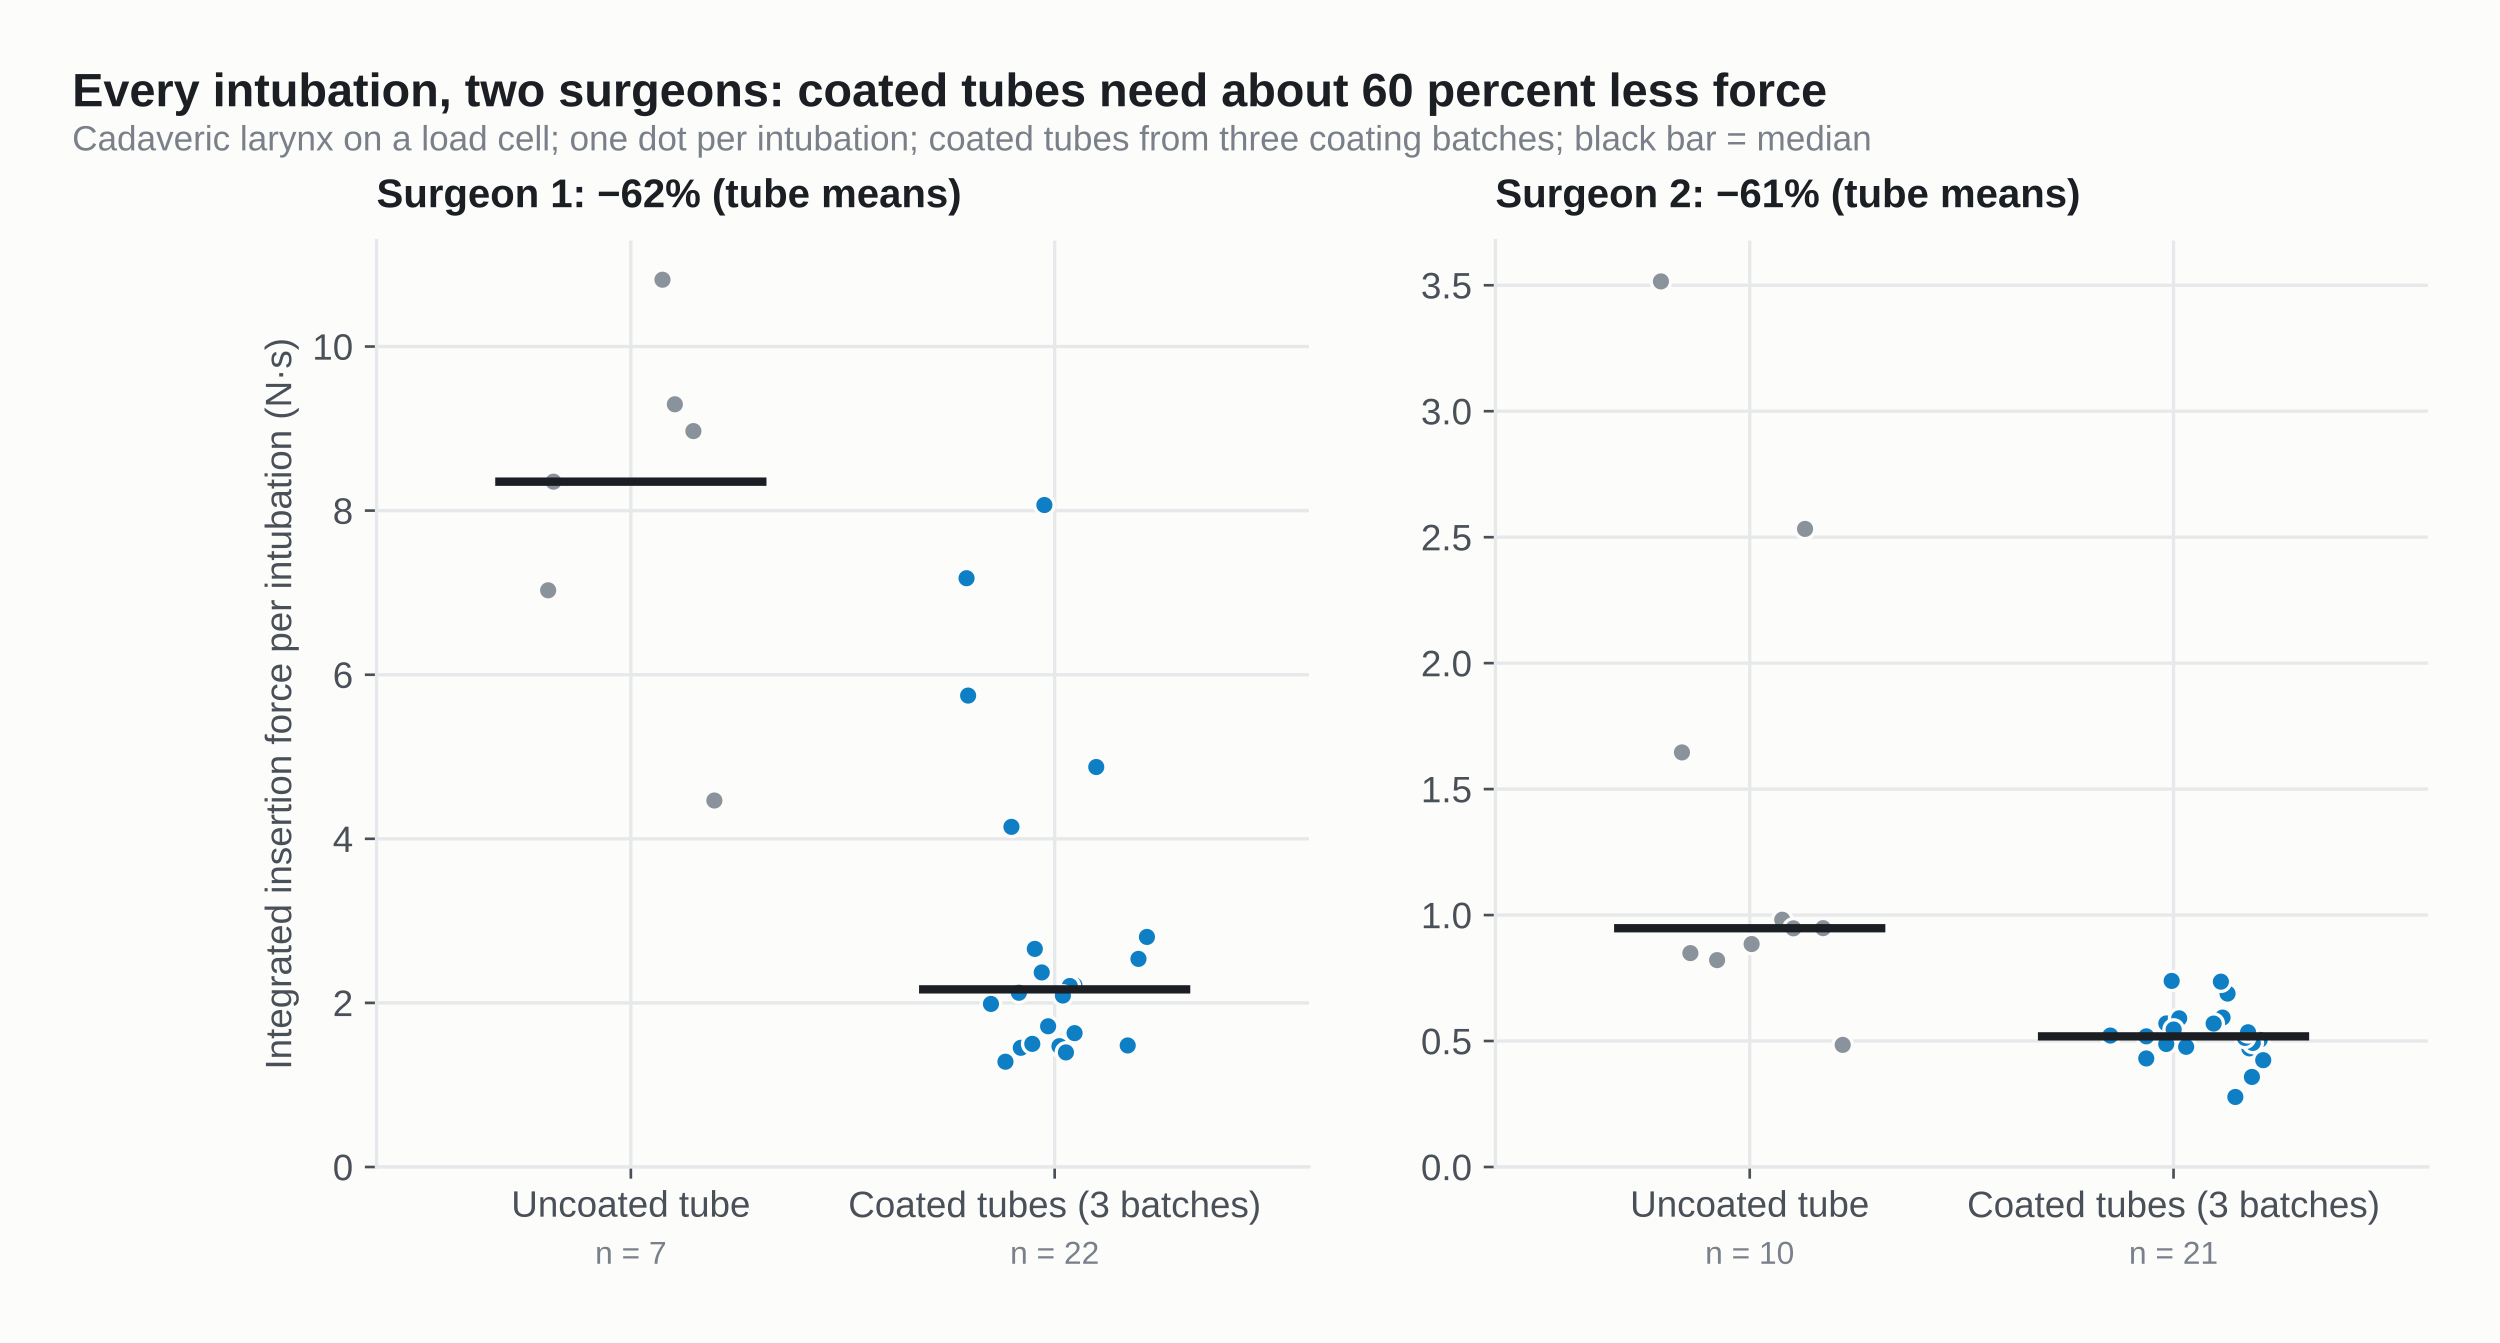
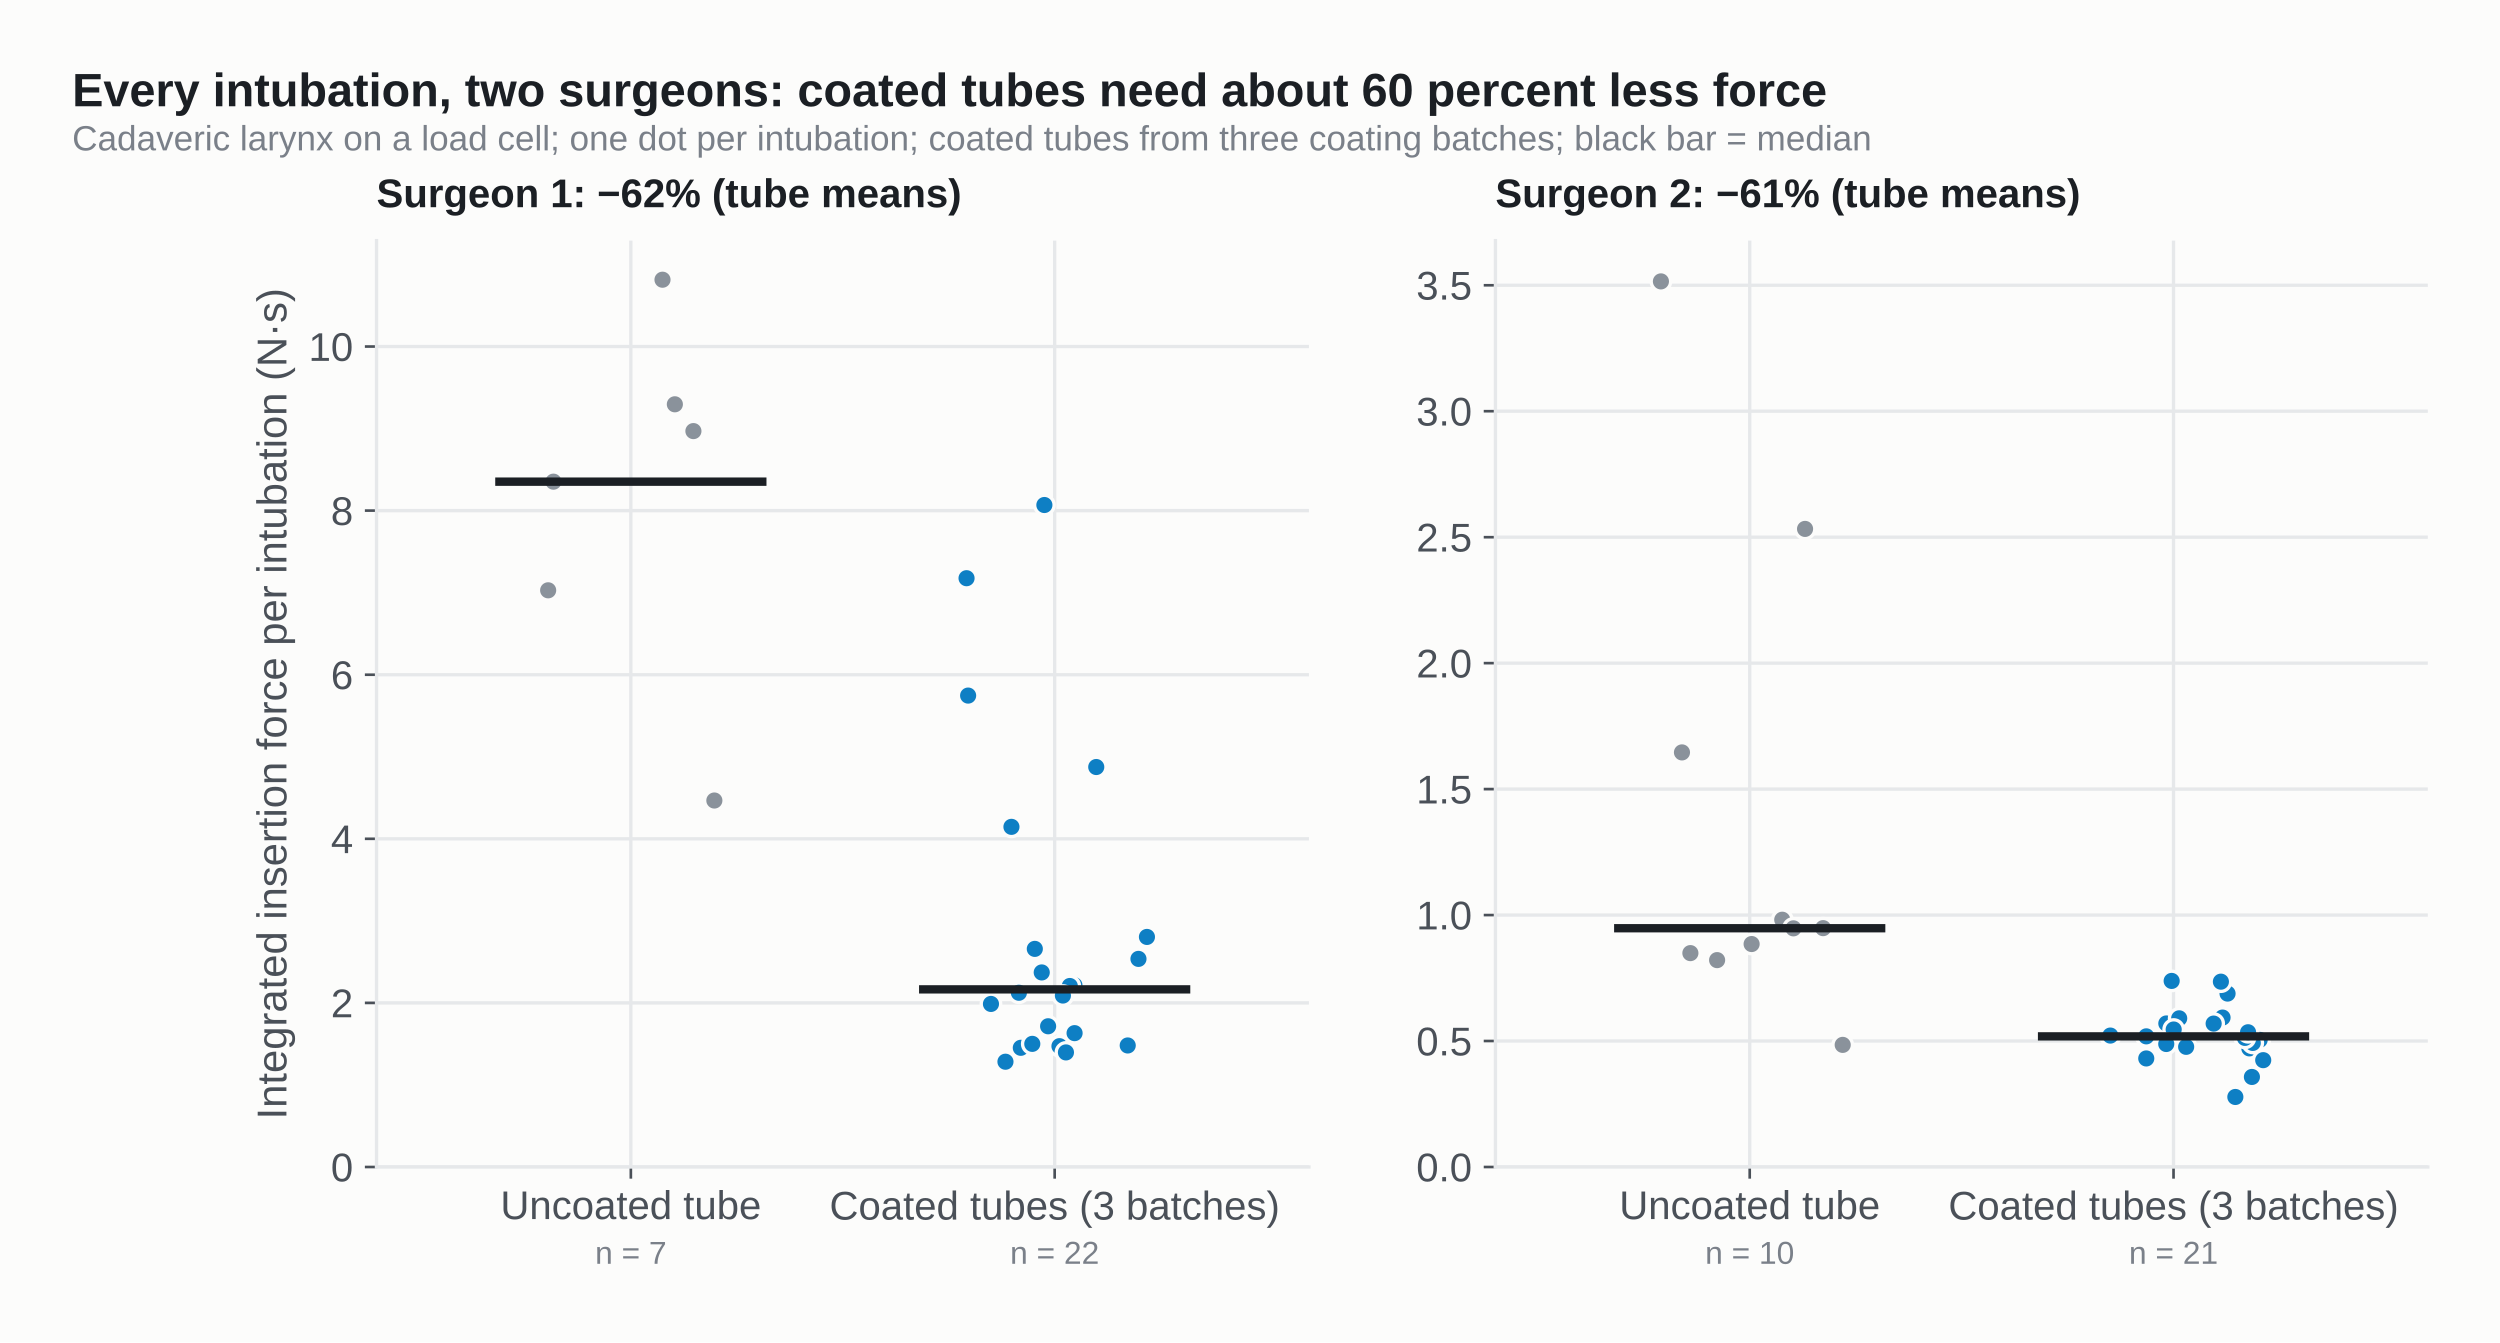
<svg xmlns="http://www.w3.org/2000/svg" xmlns:xlink="http://www.w3.org/1999/xlink" width="748.08pt" height="401.664pt" viewBox="0 0 748.08 401.664" version="1.1">
  <defs>
    <style type="text/css">*{stroke-linejoin: round; stroke-linecap: butt}</style>
  </defs>
  <g id="figure_1">
    <g id="patch_1">
      <path d="M 0 401.664  L 748.08 401.664  L 748.08 0  L 0 0  z " style="fill: #fcfcfb" />
    </g>
    <g id="axes_1">
      <g id="patch_2">
        <path d="M 112.68 349.2  L 391.68 349.2  L 391.68 72  L 112.68 72  z " style="fill: #fcfcfb" />
      </g>
      <g id="matplotlib.axis_1">
        <g id="xtick_1">
          <g id="line2d_1">
-             <path d="M 188.771 349.2  L 188.771 72  " clip-path="url(#p58e7c019c5)" style="fill: none; stroke: #e6e8ea; stroke-linecap: square" />
+             <path d="M 188.771 349.2  L 188.771 72  " clip-path="url(#pecd5f0b9ae)" style="fill: none; stroke: #e6e8ea; stroke-linecap: square" />
          </g>
          <g id="line2d_2">
            <defs>
-               <path id="m1f3d192dc2" d="M 0 0  L 0 3.5  " style="stroke: #4a5058; stroke-width: 0.8" />
+               <path id="m93a8052254" d="M 0 0  L 0 3.5  " style="stroke: #4a5058; stroke-width: 0.8" />
            </defs>
            <g>
-               <use xlink:href="#m1f3d192dc2" x="188.771" y="349.2" style="fill: #4a5058; stroke: #4a5058; stroke-width: 0.8" />
+               <use xlink:href="#m93a8052254" x="188.771" y="349.2" style="fill: #4a5058; stroke: #4a5058; stroke-width: 0.8" />
            </g>
          </g>
          <g id="text_1">
-             <text style="fill: #4a5058; font: 11px 'Arial'; text-anchor: middle" x="188.771" y="364.074" transform="rotate(-0 188.7709 364.0736)">Uncoated tube</text>
+             <text style="fill: #4a5058; font: 12px 'Arial'; text-anchor: middle" x="188.771" y="364.789" transform="rotate(-0 188.7709 364.7894)">Uncoated tube</text>
          </g>
        </g>
        <g id="xtick_2">
          <g id="line2d_3">
-             <path d="M 315.589 349.2  L 315.589 72  " clip-path="url(#p58e7c019c5)" style="fill: none; stroke: #e6e8ea; stroke-linecap: square" />
+             <path d="M 315.589 349.2  L 315.589 72  " clip-path="url(#pecd5f0b9ae)" style="fill: none; stroke: #e6e8ea; stroke-linecap: square" />
          </g>
          <g id="line2d_4">
            <g>
-               <use xlink:href="#m1f3d192dc2" x="315.589" y="349.2" style="fill: #4a5058; stroke: #4a5058; stroke-width: 0.8" />
+               <use xlink:href="#m93a8052254" x="315.589" y="349.2" style="fill: #4a5058; stroke: #4a5058; stroke-width: 0.8" />
            </g>
          </g>
          <g id="text_2">
-             <text style="fill: #4a5058; font: 11px 'Arial'; text-anchor: middle" x="315.589" y="364.208" transform="rotate(-0 315.5891 364.2077)">Coated tubes (3 batches)</text>
+             <text style="fill: #4a5058; font: 12px 'Arial'; text-anchor: middle" x="315.589" y="364.936" transform="rotate(-0 315.5891 364.9356)">Coated tubes (3 batches)</text>
          </g>
        </g>
      </g>
      <g id="matplotlib.axis_2">
        <g id="ytick_1">
          <g id="line2d_5">
-             <path d="M 112.68 349.2  L 391.68 349.2  " clip-path="url(#p58e7c019c5)" style="fill: none; stroke: #e6e8ea; stroke-linecap: square" />
+             <path d="M 112.68 349.2  L 391.68 349.2  " clip-path="url(#pecd5f0b9ae)" style="fill: none; stroke: #e6e8ea; stroke-linecap: square" />
          </g>
          <g id="line2d_6">
            <defs>
-               <path id="mf2f9d6d8ac" d="M 0 0  L -3.5 0  " style="stroke: #4a5058; stroke-width: 0.8" />
+               <path id="me0ad596dc7" d="M 0 0  L -3.5 0  " style="stroke: #4a5058; stroke-width: 0.8" />
            </defs>
            <g>
-               <use xlink:href="#mf2f9d6d8ac" x="112.68" y="349.2" style="fill: #4a5058; stroke: #4a5058; stroke-width: 0.8" />
+               <use xlink:href="#me0ad596dc7" x="112.68" y="349.2" style="fill: #4a5058; stroke: #4a5058; stroke-width: 0.8" />
            </g>
          </g>
          <g id="text_3">
-             <text style="fill: #4a5058; font: 11px 'Arial'; text-anchor: end" x="105.68" y="353.137" transform="rotate(-0 105.68 353.1368)">0</text>
+             <text style="fill: #4a5058; font: 12px 'Arial'; text-anchor: end" x="105.68" y="353.495" transform="rotate(-0 105.68 353.4947)">0</text>
          </g>
        </g>
        <g id="ytick_2">
          <g id="line2d_7">
-             <path d="M 112.68 300.099  L 391.68 300.099  " clip-path="url(#p58e7c019c5)" style="fill: none; stroke: #e6e8ea; stroke-linecap: square" />
+             <path d="M 112.68 300.099  L 391.68 300.099  " clip-path="url(#pecd5f0b9ae)" style="fill: none; stroke: #e6e8ea; stroke-linecap: square" />
          </g>
          <g id="line2d_8">
            <g>
-               <use xlink:href="#mf2f9d6d8ac" x="112.68" y="300.099" style="fill: #4a5058; stroke: #4a5058; stroke-width: 0.8" />
+               <use xlink:href="#me0ad596dc7" x="112.68" y="300.099" style="fill: #4a5058; stroke: #4a5058; stroke-width: 0.8" />
            </g>
          </g>
          <g id="text_4">
-             <text style="fill: #4a5058; font: 11px 'Arial'; text-anchor: end" x="105.68" y="304.036" transform="rotate(-0 105.68 304.0358)">2</text>
+             <text style="fill: #4a5058; font: 12px 'Arial'; text-anchor: end" x="105.68" y="304.394" transform="rotate(-0 105.68 304.3937)">2</text>
          </g>
        </g>
        <g id="ytick_3">
          <g id="line2d_9">
-             <path d="M 112.68 250.998  L 391.68 250.998  " clip-path="url(#p58e7c019c5)" style="fill: none; stroke: #e6e8ea; stroke-linecap: square" />
+             <path d="M 112.68 250.998  L 391.68 250.998  " clip-path="url(#pecd5f0b9ae)" style="fill: none; stroke: #e6e8ea; stroke-linecap: square" />
          </g>
          <g id="line2d_10">
            <g>
-               <use xlink:href="#mf2f9d6d8ac" x="112.68" y="250.998" style="fill: #4a5058; stroke: #4a5058; stroke-width: 0.8" />
+               <use xlink:href="#me0ad596dc7" x="112.68" y="250.998" style="fill: #4a5058; stroke: #4a5058; stroke-width: 0.8" />
            </g>
          </g>
          <g id="text_5">
-             <text style="fill: #4a5058; font: 11px 'Arial'; text-anchor: end" x="105.68" y="254.935" transform="rotate(-0 105.68 254.9348)">4</text>
+             <text style="fill: #4a5058; font: 12px 'Arial'; text-anchor: end" x="105.68" y="255.293" transform="rotate(-0 105.68 255.2927)">4</text>
          </g>
        </g>
        <g id="ytick_4">
          <g id="line2d_11">
-             <path d="M 112.68 201.897  L 391.68 201.897  " clip-path="url(#p58e7c019c5)" style="fill: none; stroke: #e6e8ea; stroke-linecap: square" />
+             <path d="M 112.68 201.897  L 391.68 201.897  " clip-path="url(#pecd5f0b9ae)" style="fill: none; stroke: #e6e8ea; stroke-linecap: square" />
          </g>
          <g id="line2d_12">
            <g>
-               <use xlink:href="#mf2f9d6d8ac" x="112.68" y="201.897" style="fill: #4a5058; stroke: #4a5058; stroke-width: 0.8" />
+               <use xlink:href="#me0ad596dc7" x="112.68" y="201.897" style="fill: #4a5058; stroke: #4a5058; stroke-width: 0.8" />
            </g>
          </g>
          <g id="text_6">
-             <text style="fill: #4a5058; font: 11px 'Arial'; text-anchor: end" x="105.68" y="205.834" transform="rotate(-0 105.68 205.8338)">6</text>
+             <text style="fill: #4a5058; font: 12px 'Arial'; text-anchor: end" x="105.68" y="206.192" transform="rotate(-0 105.68 206.1917)">6</text>
          </g>
        </g>
        <g id="ytick_5">
          <g id="line2d_13">
-             <path d="M 112.68 152.796  L 391.68 152.796  " clip-path="url(#p58e7c019c5)" style="fill: none; stroke: #e6e8ea; stroke-linecap: square" />
+             <path d="M 112.68 152.796  L 391.68 152.796  " clip-path="url(#pecd5f0b9ae)" style="fill: none; stroke: #e6e8ea; stroke-linecap: square" />
          </g>
          <g id="line2d_14">
            <g>
-               <use xlink:href="#mf2f9d6d8ac" x="112.68" y="152.796" style="fill: #4a5058; stroke: #4a5058; stroke-width: 0.8" />
+               <use xlink:href="#me0ad596dc7" x="112.68" y="152.796" style="fill: #4a5058; stroke: #4a5058; stroke-width: 0.8" />
            </g>
          </g>
          <g id="text_7">
-             <text style="fill: #4a5058; font: 11px 'Arial'; text-anchor: end" x="105.68" y="156.733" transform="rotate(-0 105.68 156.7328)">8</text>
+             <text style="fill: #4a5058; font: 12px 'Arial'; text-anchor: end" x="105.68" y="157.091" transform="rotate(-0 105.68 157.0907)">8</text>
          </g>
        </g>
        <g id="ytick_6">
          <g id="line2d_15">
-             <path d="M 112.68 103.695  L 391.68 103.695  " clip-path="url(#p58e7c019c5)" style="fill: none; stroke: #e6e8ea; stroke-linecap: square" />
+             <path d="M 112.68 103.695  L 391.68 103.695  " clip-path="url(#pecd5f0b9ae)" style="fill: none; stroke: #e6e8ea; stroke-linecap: square" />
          </g>
          <g id="line2d_16">
            <g>
-               <use xlink:href="#mf2f9d6d8ac" x="112.68" y="103.695" style="fill: #4a5058; stroke: #4a5058; stroke-width: 0.8" />
+               <use xlink:href="#me0ad596dc7" x="112.68" y="103.695" style="fill: #4a5058; stroke: #4a5058; stroke-width: 0.8" />
            </g>
          </g>
          <g id="text_8">
-             <text style="fill: #4a5058; font: 11px 'Arial'; text-anchor: end" x="105.68" y="107.632" transform="rotate(-0 105.68 107.6318)">10</text>
+             <text style="fill: #4a5058; font: 12px 'Arial'; text-anchor: end" x="105.68" y="107.99" transform="rotate(-0 105.68 107.9897)">10</text>
          </g>
        </g>
        <g id="text_9">
-           <text style="fill: #4a5058; font: 11px 'Arial'; text-anchor: middle" x="87.131" y="210.6" transform="rotate(-90 87.13078 210.6)">Integrated insertion force per intubation (N·s)</text>
+           <text style="fill: #4a5058; font: 12.5px 'Arial'; text-anchor: middle" x="85.703" y="210.6" transform="rotate(-90 85.70289 210.6)">Integrated insertion force per intubation (N·s)</text>
        </g>
      </g>
      <g id="patch_3">
        <path d="M 112.68 349.2  L 112.68 72  " style="fill: none; stroke: #e6e8ea; stroke-linejoin: miter; stroke-linecap: square" />
      </g>
      <g id="patch_4">
        <path d="M 112.68 349.2  L 391.68 349.2  " style="fill: none; stroke: #e6e8ea; stroke-linejoin: miter; stroke-linecap: square" />
      </g>
      <g id="PathCollection_1">
        <defs>
-           <path id="ma96750f3c2" d="M 0 2.915  C 0.773 2.915 1.515 2.608 2.062 2.062  C 2.608 1.515 2.915 0.773 2.915 0  C 2.915 -0.773 2.608 -1.515 2.062 -2.062  C 1.515 -2.608 0.773 -2.915 0 -2.915  C -0.773 -2.915 -1.515 -2.608 -2.062 -2.062  C -2.608 -1.515 -2.915 -0.773 -2.915 0  C -2.915 0.773 -2.608 1.515 -2.062 2.062  C -1.515 2.608 -0.773 2.915 0 2.915  z " style="stroke: #fcfcfb" />
+           <path id="mefb3c87c5b" d="M 0 2.915  C 0.773 2.915 1.515 2.608 2.062 2.062  C 2.608 1.515 2.915 0.773 2.915 0  C 2.915 -0.773 2.608 -1.515 2.062 -2.062  C 1.515 -2.608 0.773 -2.915 0 -2.915  C -0.773 -2.915 -1.515 -2.608 -2.062 -2.062  C -2.608 -1.515 -2.915 -0.773 -2.915 0  C -2.915 0.773 -2.608 1.515 -2.062 2.062  C -1.515 2.608 -0.773 2.915 0 2.915  z " style="stroke: #fcfcfb" />
        </defs>
-         <g clip-path="url(#p58e7c019c5)">
-           <use xlink:href="#ma96750f3c2" x="214.218" y="240.179" style="fill: #8a929b; stroke: #fcfcfb" />
-           <use xlink:href="#ma96750f3c2" x="213.76" y="239.54" style="fill: #8a929b; stroke: #fcfcfb" />
-           <use xlink:href="#ma96750f3c2" x="164.026" y="176.639" style="fill: #8a929b; stroke: #fcfcfb" />
-           <use xlink:href="#ma96750f3c2" x="165.607" y="144.129" style="fill: #8a929b; stroke: #fcfcfb" />
-           <use xlink:href="#ma96750f3c2" x="207.492" y="128.998" style="fill: #8a929b; stroke: #fcfcfb" />
-           <use xlink:href="#ma96750f3c2" x="201.938" y="120.978" style="fill: #8a929b; stroke: #fcfcfb" />
-           <use xlink:href="#ma96750f3c2" x="198.242" y="83.7" style="fill: #8a929b; stroke: #fcfcfb" />
+         <g clip-path="url(#pecd5f0b9ae)">
+           <use xlink:href="#mefb3c87c5b" x="214.218" y="240.179" style="fill: #8a929b; stroke: #fcfcfb" />
+           <use xlink:href="#mefb3c87c5b" x="213.76" y="239.54" style="fill: #8a929b; stroke: #fcfcfb" />
+           <use xlink:href="#mefb3c87c5b" x="164.026" y="176.639" style="fill: #8a929b; stroke: #fcfcfb" />
+           <use xlink:href="#mefb3c87c5b" x="165.607" y="144.129" style="fill: #8a929b; stroke: #fcfcfb" />
+           <use xlink:href="#mefb3c87c5b" x="207.492" y="128.998" style="fill: #8a929b; stroke: #fcfcfb" />
+           <use xlink:href="#mefb3c87c5b" x="201.938" y="120.978" style="fill: #8a929b; stroke: #fcfcfb" />
+           <use xlink:href="#mefb3c87c5b" x="198.242" y="83.7" style="fill: #8a929b; stroke: #fcfcfb" />
        </g>
      </g>
      <g id="text_10">
        <text style="fill: #7a8089; font: 9.5px 'Arial'; text-anchor: middle" x="188.771" y="378.176" transform="rotate(-0 188.7709 378.1759)">n = 7</text>
      </g>
      <g id="PathCollection_2">
        <defs>
-           <path id="me87a46f393" d="M 0 2.915  C 0.773 2.915 1.515 2.608 2.062 2.062  C 2.608 1.515 2.915 0.773 2.915 0  C 2.915 -0.773 2.608 -1.515 2.062 -2.062  C 1.515 -2.608 0.773 -2.915 0 -2.915  C -0.773 -2.915 -1.515 -2.608 -2.062 -2.062  C -2.608 -1.515 -2.915 -0.773 -2.915 0  C -2.915 0.773 -2.608 1.515 -2.062 2.062  C -1.515 2.608 -0.773 2.915 0 2.915  z " style="stroke: #fcfcfb" />
+           <path id="m409ec862c2" d="M 0 2.915  C 0.773 2.915 1.515 2.608 2.062 2.062  C 2.608 1.515 2.915 0.773 2.915 0  C 2.915 -0.773 2.608 -1.515 2.062 -2.062  C 1.515 -2.608 0.773 -2.915 0 -2.915  C -0.773 -2.915 -1.515 -2.608 -2.062 -2.062  C -2.608 -1.515 -2.915 -0.773 -2.915 0  C -2.915 0.773 -2.608 1.515 -2.062 2.062  C -1.515 2.608 -0.773 2.915 0 2.915  z " style="stroke: #fcfcfb" />
        </defs>
-         <g clip-path="url(#p58e7c019c5)">
-           <use xlink:href="#me87a46f393" x="304.883" y="297.064" style="fill: #0e7fc4; stroke: #fcfcfb" />
-           <use xlink:href="#me87a46f393" x="321.501" y="294.802" style="fill: #0e7fc4; stroke: #fcfcfb" />
-           <use xlink:href="#me87a46f393" x="321.549" y="309.148" style="fill: #0e7fc4; stroke: #fcfcfb" />
-           <use xlink:href="#me87a46f393" x="320.12" y="295.042" style="fill: #0e7fc4; stroke: #fcfcfb" />
-           <use xlink:href="#me87a46f393" x="296.527" y="300.411" style="fill: #0e7fc4; stroke: #fcfcfb" />
-           <use xlink:href="#me87a46f393" x="311.72" y="290.986" style="fill: #0e7fc4; stroke: #fcfcfb" />
-           <use xlink:href="#me87a46f393" x="309.648" y="283.936" style="fill: #0e7fc4; stroke: #fcfcfb" />
-           <use xlink:href="#me87a46f393" x="328.033" y="229.518" style="fill: #0e7fc4; stroke: #fcfcfb" />
-           <use xlink:href="#me87a46f393" x="343.2" y="280.362" style="fill: #0e7fc4; stroke: #fcfcfb" />
-           <use xlink:href="#me87a46f393" x="340.665" y="286.931" style="fill: #0e7fc4; stroke: #fcfcfb" />
-           <use xlink:href="#me87a46f393" x="318.054" y="297.896" style="fill: #0e7fc4; stroke: #fcfcfb" />
-           <use xlink:href="#me87a46f393" x="312.512" y="151.117" style="fill: #0e7fc4; stroke: #fcfcfb" />
-           <use xlink:href="#me87a46f393" x="302.657" y="247.42" style="fill: #0e7fc4; stroke: #fcfcfb" />
-           <use xlink:href="#me87a46f393" x="289.694" y="208.14" style="fill: #0e7fc4; stroke: #fcfcfb" />
-           <use xlink:href="#me87a46f393" x="289.221" y="173.018" style="fill: #0e7fc4; stroke: #fcfcfb" />
-           <use xlink:href="#me87a46f393" x="313.63" y="307.094" style="fill: #0e7fc4; stroke: #fcfcfb" />
-           <use xlink:href="#me87a46f393" x="305.459" y="313.535" style="fill: #0e7fc4; stroke: #fcfcfb" />
-           <use xlink:href="#me87a46f393" x="308.894" y="312.357" style="fill: #0e7fc4; stroke: #fcfcfb" />
-           <use xlink:href="#me87a46f393" x="337.451" y="312.838" style="fill: #0e7fc4; stroke: #fcfcfb" />
-           <use xlink:href="#me87a46f393" x="317.026" y="313.048" style="fill: #0e7fc4; stroke: #fcfcfb" />
-           <use xlink:href="#me87a46f393" x="318.966" y="314.919" style="fill: #0e7fc4; stroke: #fcfcfb" />
-           <use xlink:href="#me87a46f393" x="300.865" y="317.702" style="fill: #0e7fc4; stroke: #fcfcfb" />
+         <g clip-path="url(#pecd5f0b9ae)">
+           <use xlink:href="#m409ec862c2" x="304.883" y="297.064" style="fill: #0e7fc4; stroke: #fcfcfb" />
+           <use xlink:href="#m409ec862c2" x="321.501" y="294.802" style="fill: #0e7fc4; stroke: #fcfcfb" />
+           <use xlink:href="#m409ec862c2" x="321.549" y="309.148" style="fill: #0e7fc4; stroke: #fcfcfb" />
+           <use xlink:href="#m409ec862c2" x="320.12" y="295.042" style="fill: #0e7fc4; stroke: #fcfcfb" />
+           <use xlink:href="#m409ec862c2" x="296.527" y="300.411" style="fill: #0e7fc4; stroke: #fcfcfb" />
+           <use xlink:href="#m409ec862c2" x="311.72" y="290.986" style="fill: #0e7fc4; stroke: #fcfcfb" />
+           <use xlink:href="#m409ec862c2" x="309.648" y="283.936" style="fill: #0e7fc4; stroke: #fcfcfb" />
+           <use xlink:href="#m409ec862c2" x="328.033" y="229.518" style="fill: #0e7fc4; stroke: #fcfcfb" />
+           <use xlink:href="#m409ec862c2" x="343.2" y="280.362" style="fill: #0e7fc4; stroke: #fcfcfb" />
+           <use xlink:href="#m409ec862c2" x="340.665" y="286.931" style="fill: #0e7fc4; stroke: #fcfcfb" />
+           <use xlink:href="#m409ec862c2" x="318.054" y="297.896" style="fill: #0e7fc4; stroke: #fcfcfb" />
+           <use xlink:href="#m409ec862c2" x="312.512" y="151.117" style="fill: #0e7fc4; stroke: #fcfcfb" />
+           <use xlink:href="#m409ec862c2" x="302.657" y="247.42" style="fill: #0e7fc4; stroke: #fcfcfb" />
+           <use xlink:href="#m409ec862c2" x="289.694" y="208.14" style="fill: #0e7fc4; stroke: #fcfcfb" />
+           <use xlink:href="#m409ec862c2" x="289.221" y="173.018" style="fill: #0e7fc4; stroke: #fcfcfb" />
+           <use xlink:href="#m409ec862c2" x="313.63" y="307.094" style="fill: #0e7fc4; stroke: #fcfcfb" />
+           <use xlink:href="#m409ec862c2" x="305.459" y="313.535" style="fill: #0e7fc4; stroke: #fcfcfb" />
+           <use xlink:href="#m409ec862c2" x="308.894" y="312.357" style="fill: #0e7fc4; stroke: #fcfcfb" />
+           <use xlink:href="#m409ec862c2" x="337.451" y="312.838" style="fill: #0e7fc4; stroke: #fcfcfb" />
+           <use xlink:href="#m409ec862c2" x="317.026" y="313.048" style="fill: #0e7fc4; stroke: #fcfcfb" />
+           <use xlink:href="#m409ec862c2" x="318.966" y="314.919" style="fill: #0e7fc4; stroke: #fcfcfb" />
+           <use xlink:href="#m409ec862c2" x="300.865" y="317.702" style="fill: #0e7fc4; stroke: #fcfcfb" />
        </g>
      </g>
      <g id="text_11">
        <text style="fill: #7a8089; font: 9.5px 'Arial'; text-anchor: middle" x="315.589" y="378.176" transform="rotate(-0 315.5891 378.1759)">n = 22</text>
      </g>
      <g id="text_12">
        <text style="fill: #1b1f24; font: 700 12px 'Arial'; text-anchor: start" x="112.68" y="62" transform="rotate(-0 112.68 62)">Surgeon 1: −62% (tube means)</text>
      </g>
      <g id="LineCollection_1">
-         <path d="M 148.189 144.129  L 229.353 144.129  " clip-path="url(#p58e7c019c5)" style="fill: none; stroke: #1b1f24; stroke-width: 2.5" />
+         <path d="M 148.189 144.129  L 229.353 144.129  " clip-path="url(#pecd5f0b9ae)" style="fill: none; stroke: #1b1f24; stroke-width: 2.5" />
      </g>
      <g id="LineCollection_2">
-         <path d="M 275.007 296.053  L 356.171 296.053  " clip-path="url(#p58e7c019c5)" style="fill: none; stroke: #1b1f24; stroke-width: 2.5" />
+         <path d="M 275.007 296.053  L 356.171 296.053  " clip-path="url(#pecd5f0b9ae)" style="fill: none; stroke: #1b1f24; stroke-width: 2.5" />
      </g>
    </g>
    <g id="axes_2">
      <g id="patch_5">
        <path d="M 447.48 349.2  L 726.48 349.2  L 726.48 72  L 447.48 72  z " style="fill: #fcfcfb" />
      </g>
      <g id="matplotlib.axis_3">
        <g id="xtick_3">
          <g id="line2d_17">
-             <path d="M 523.571 349.2  L 523.571 72  " clip-path="url(#p985e3d668d)" style="fill: none; stroke: #e6e8ea; stroke-linecap: square" />
+             <path d="M 523.571 349.2  L 523.571 72  " clip-path="url(#p2e2873647a)" style="fill: none; stroke: #e6e8ea; stroke-linecap: square" />
          </g>
          <g id="line2d_18">
            <g>
-               <use xlink:href="#m1f3d192dc2" x="523.571" y="349.2" style="fill: #4a5058; stroke: #4a5058; stroke-width: 0.8" />
+               <use xlink:href="#m93a8052254" x="523.571" y="349.2" style="fill: #4a5058; stroke: #4a5058; stroke-width: 0.8" />
            </g>
          </g>
          <g id="text_13">
-             <text style="fill: #4a5058; font: 11px 'Arial'; text-anchor: middle" x="523.571" y="364.074" transform="rotate(-0 523.5709 364.0736)">Uncoated tube</text>
+             <text style="fill: #4a5058; font: 12px 'Arial'; text-anchor: middle" x="523.571" y="364.789" transform="rotate(-0 523.5709 364.7894)">Uncoated tube</text>
          </g>
        </g>
        <g id="xtick_4">
          <g id="line2d_19">
-             <path d="M 650.389 349.2  L 650.389 72  " clip-path="url(#p985e3d668d)" style="fill: none; stroke: #e6e8ea; stroke-linecap: square" />
+             <path d="M 650.389 349.2  L 650.389 72  " clip-path="url(#p2e2873647a)" style="fill: none; stroke: #e6e8ea; stroke-linecap: square" />
          </g>
          <g id="line2d_20">
            <g>
-               <use xlink:href="#m1f3d192dc2" x="650.389" y="349.2" style="fill: #4a5058; stroke: #4a5058; stroke-width: 0.8" />
+               <use xlink:href="#m93a8052254" x="650.389" y="349.2" style="fill: #4a5058; stroke: #4a5058; stroke-width: 0.8" />
            </g>
          </g>
          <g id="text_14">
-             <text style="fill: #4a5058; font: 11px 'Arial'; text-anchor: middle" x="650.389" y="364.208" transform="rotate(-0 650.3891 364.2077)">Coated tubes (3 batches)</text>
+             <text style="fill: #4a5058; font: 12px 'Arial'; text-anchor: middle" x="650.389" y="364.936" transform="rotate(-0 650.3891 364.9356)">Coated tubes (3 batches)</text>
          </g>
        </g>
      </g>
      <g id="matplotlib.axis_4">
        <g id="ytick_7">
          <g id="line2d_21">
-             <path d="M 447.48 349.2  L 726.48 349.2  " clip-path="url(#p985e3d668d)" style="fill: none; stroke: #e6e8ea; stroke-linecap: square" />
+             <path d="M 447.48 349.2  L 726.48 349.2  " clip-path="url(#p2e2873647a)" style="fill: none; stroke: #e6e8ea; stroke-linecap: square" />
          </g>
          <g id="line2d_22">
            <g>
-               <use xlink:href="#mf2f9d6d8ac" x="447.48" y="349.2" style="fill: #4a5058; stroke: #4a5058; stroke-width: 0.8" />
+               <use xlink:href="#me0ad596dc7" x="447.48" y="349.2" style="fill: #4a5058; stroke: #4a5058; stroke-width: 0.8" />
            </g>
          </g>
          <g id="text_15">
-             <text style="fill: #4a5058; font: 11px 'Arial'; text-anchor: end" x="440.48" y="353.137" transform="rotate(-0 440.48 353.1368)">0.0</text>
+             <text style="fill: #4a5058; font: 12px 'Arial'; text-anchor: end" x="440.48" y="353.495" transform="rotate(-0 440.48 353.4947)">0.0</text>
          </g>
        </g>
        <g id="ytick_8">
          <g id="line2d_23">
-             <path d="M 447.48 311.508  L 726.48 311.508  " clip-path="url(#p985e3d668d)" style="fill: none; stroke: #e6e8ea; stroke-linecap: square" />
+             <path d="M 447.48 311.508  L 726.48 311.508  " clip-path="url(#p2e2873647a)" style="fill: none; stroke: #e6e8ea; stroke-linecap: square" />
          </g>
          <g id="line2d_24">
            <g>
-               <use xlink:href="#mf2f9d6d8ac" x="447.48" y="311.508" style="fill: #4a5058; stroke: #4a5058; stroke-width: 0.8" />
+               <use xlink:href="#me0ad596dc7" x="447.48" y="311.508" style="fill: #4a5058; stroke: #4a5058; stroke-width: 0.8" />
            </g>
          </g>
          <g id="text_16">
-             <text style="fill: #4a5058; font: 11px 'Arial'; text-anchor: end" x="440.48" y="315.445" transform="rotate(-0 440.48 315.4445)">0.5</text>
+             <text style="fill: #4a5058; font: 12px 'Arial'; text-anchor: end" x="440.48" y="315.802" transform="rotate(-0 440.48 315.8024)">0.5</text>
          </g>
        </g>
        <g id="ytick_9">
          <g id="line2d_25">
-             <path d="M 447.48 273.815  L 726.48 273.815  " clip-path="url(#p985e3d668d)" style="fill: none; stroke: #e6e8ea; stroke-linecap: square" />
+             <path d="M 447.48 273.815  L 726.48 273.815  " clip-path="url(#p2e2873647a)" style="fill: none; stroke: #e6e8ea; stroke-linecap: square" />
          </g>
          <g id="line2d_26">
            <g>
-               <use xlink:href="#mf2f9d6d8ac" x="447.48" y="273.815" style="fill: #4a5058; stroke: #4a5058; stroke-width: 0.8" />
+               <use xlink:href="#me0ad596dc7" x="447.48" y="273.815" style="fill: #4a5058; stroke: #4a5058; stroke-width: 0.8" />
            </g>
          </g>
          <g id="text_17">
-             <text style="fill: #4a5058; font: 11px 'Arial'; text-anchor: end" x="440.48" y="277.752" transform="rotate(-0 440.48 277.7522)">1.0</text>
+             <text style="fill: #4a5058; font: 12px 'Arial'; text-anchor: end" x="440.48" y="278.11" transform="rotate(-0 440.48 278.1101)">1.0</text>
          </g>
        </g>
        <g id="ytick_10">
          <g id="line2d_27">
-             <path d="M 447.48 236.123  L 726.48 236.123  " clip-path="url(#p985e3d668d)" style="fill: none; stroke: #e6e8ea; stroke-linecap: square" />
+             <path d="M 447.48 236.123  L 726.48 236.123  " clip-path="url(#p2e2873647a)" style="fill: none; stroke: #e6e8ea; stroke-linecap: square" />
          </g>
          <g id="line2d_28">
            <g>
-               <use xlink:href="#mf2f9d6d8ac" x="447.48" y="236.123" style="fill: #4a5058; stroke: #4a5058; stroke-width: 0.8" />
+               <use xlink:href="#me0ad596dc7" x="447.48" y="236.123" style="fill: #4a5058; stroke: #4a5058; stroke-width: 0.8" />
            </g>
          </g>
          <g id="text_18">
-             <text style="fill: #4a5058; font: 11px 'Arial'; text-anchor: end" x="440.48" y="240.06" transform="rotate(-0 440.48 240.06)">1.5</text>
+             <text style="fill: #4a5058; font: 12px 'Arial'; text-anchor: end" x="440.48" y="240.418" transform="rotate(-0 440.48 240.4178)">1.5</text>
          </g>
        </g>
        <g id="ytick_11">
          <g id="line2d_29">
-             <path d="M 447.48 198.431  L 726.48 198.431  " clip-path="url(#p985e3d668d)" style="fill: none; stroke: #e6e8ea; stroke-linecap: square" />
+             <path d="M 447.48 198.431  L 726.48 198.431  " clip-path="url(#p2e2873647a)" style="fill: none; stroke: #e6e8ea; stroke-linecap: square" />
          </g>
          <g id="line2d_30">
            <g>
-               <use xlink:href="#mf2f9d6d8ac" x="447.48" y="198.431" style="fill: #4a5058; stroke: #4a5058; stroke-width: 0.8" />
+               <use xlink:href="#me0ad596dc7" x="447.48" y="198.431" style="fill: #4a5058; stroke: #4a5058; stroke-width: 0.8" />
            </g>
          </g>
          <g id="text_19">
-             <text style="fill: #4a5058; font: 11px 'Arial'; text-anchor: end" x="440.48" y="202.368" transform="rotate(-0 440.48 202.3677)">2.0</text>
+             <text style="fill: #4a5058; font: 12px 'Arial'; text-anchor: end" x="440.48" y="202.726" transform="rotate(-0 440.48 202.7256)">2.0</text>
          </g>
        </g>
        <g id="ytick_12">
          <g id="line2d_31">
-             <path d="M 447.48 160.739  L 726.48 160.739  " clip-path="url(#p985e3d668d)" style="fill: none; stroke: #e6e8ea; stroke-linecap: square" />
+             <path d="M 447.48 160.739  L 726.48 160.739  " clip-path="url(#p2e2873647a)" style="fill: none; stroke: #e6e8ea; stroke-linecap: square" />
          </g>
          <g id="line2d_32">
            <g>
-               <use xlink:href="#mf2f9d6d8ac" x="447.48" y="160.739" style="fill: #4a5058; stroke: #4a5058; stroke-width: 0.8" />
+               <use xlink:href="#me0ad596dc7" x="447.48" y="160.739" style="fill: #4a5058; stroke: #4a5058; stroke-width: 0.8" />
            </g>
          </g>
          <g id="text_20">
-             <text style="fill: #4a5058; font: 11px 'Arial'; text-anchor: end" x="440.48" y="164.675" transform="rotate(-0 440.48 164.6754)">2.5</text>
+             <text style="fill: #4a5058; font: 12px 'Arial'; text-anchor: end" x="440.48" y="165.033" transform="rotate(-0 440.48 165.0333)">2.5</text>
          </g>
        </g>
        <g id="ytick_13">
          <g id="line2d_33">
-             <path d="M 447.48 123.046  L 726.48 123.046  " clip-path="url(#p985e3d668d)" style="fill: none; stroke: #e6e8ea; stroke-linecap: square" />
+             <path d="M 447.48 123.046  L 726.48 123.046  " clip-path="url(#p2e2873647a)" style="fill: none; stroke: #e6e8ea; stroke-linecap: square" />
          </g>
          <g id="line2d_34">
            <g>
-               <use xlink:href="#mf2f9d6d8ac" x="447.48" y="123.046" style="fill: #4a5058; stroke: #4a5058; stroke-width: 0.8" />
+               <use xlink:href="#me0ad596dc7" x="447.48" y="123.046" style="fill: #4a5058; stroke: #4a5058; stroke-width: 0.8" />
            </g>
          </g>
          <g id="text_21">
-             <text style="fill: #4a5058; font: 11px 'Arial'; text-anchor: end" x="440.48" y="126.983" transform="rotate(-0 440.48 126.9831)">3.0</text>
+             <text style="fill: #4a5058; font: 12px 'Arial'; text-anchor: end" x="440.48" y="127.341" transform="rotate(-0 440.48 127.341)">3.0</text>
          </g>
        </g>
        <g id="ytick_14">
          <g id="line2d_35">
-             <path d="M 447.48 85.354  L 726.48 85.354  " clip-path="url(#p985e3d668d)" style="fill: none; stroke: #e6e8ea; stroke-linecap: square" />
+             <path d="M 447.48 85.354  L 726.48 85.354  " clip-path="url(#p2e2873647a)" style="fill: none; stroke: #e6e8ea; stroke-linecap: square" />
          </g>
          <g id="line2d_36">
            <g>
-               <use xlink:href="#mf2f9d6d8ac" x="447.48" y="85.354" style="fill: #4a5058; stroke: #4a5058; stroke-width: 0.8" />
+               <use xlink:href="#me0ad596dc7" x="447.48" y="85.354" style="fill: #4a5058; stroke: #4a5058; stroke-width: 0.8" />
            </g>
          </g>
          <g id="text_22">
-             <text style="fill: #4a5058; font: 11px 'Arial'; text-anchor: end" x="440.48" y="89.291" transform="rotate(-0 440.48 89.29083)">3.5</text>
+             <text style="fill: #4a5058; font: 12px 'Arial'; text-anchor: end" x="440.48" y="89.649" transform="rotate(-0 440.48 89.64872)">3.5</text>
          </g>
        </g>
      </g>
      <g id="patch_6">
        <path d="M 447.48 349.2  L 447.48 72  " style="fill: none; stroke: #e6e8ea; stroke-linejoin: miter; stroke-linecap: square" />
      </g>
      <g id="patch_7">
        <path d="M 447.48 349.2  L 726.48 349.2  " style="fill: none; stroke: #e6e8ea; stroke-linejoin: miter; stroke-linecap: square" />
      </g>
      <g id="PathCollection_3">
-         <g clip-path="url(#p985e3d668d)">
-           <use xlink:href="#ma96750f3c2" x="497.002" y="84.202" style="fill: #8a929b; stroke: #fcfcfb" />
-           <use xlink:href="#ma96750f3c2" x="513.814" y="287.299" style="fill: #8a929b; stroke: #fcfcfb" />
-           <use xlink:href="#ma96750f3c2" x="503.299" y="225.145" style="fill: #8a929b; stroke: #fcfcfb" />
-           <use xlink:href="#ma96750f3c2" x="524.141" y="282.486" style="fill: #8a929b; stroke: #fcfcfb" />
-           <use xlink:href="#ma96750f3c2" x="551.397" y="312.661" style="fill: #8a929b; stroke: #fcfcfb" />
-           <use xlink:href="#ma96750f3c2" x="533.307" y="275.212" style="fill: #8a929b; stroke: #fcfcfb" />
-           <use xlink:href="#ma96750f3c2" x="505.818" y="285.203" style="fill: #8a929b; stroke: #fcfcfb" />
-           <use xlink:href="#ma96750f3c2" x="545.532" y="277.73" style="fill: #8a929b; stroke: #fcfcfb" />
-           <use xlink:href="#ma96750f3c2" x="540.13" y="158.268" style="fill: #8a929b; stroke: #fcfcfb" />
-           <use xlink:href="#ma96750f3c2" x="536.651" y="277.792" style="fill: #8a929b; stroke: #fcfcfb" />
+         <g clip-path="url(#p2e2873647a)">
+           <use xlink:href="#mefb3c87c5b" x="497.002" y="84.202" style="fill: #8a929b; stroke: #fcfcfb" />
+           <use xlink:href="#mefb3c87c5b" x="513.814" y="287.299" style="fill: #8a929b; stroke: #fcfcfb" />
+           <use xlink:href="#mefb3c87c5b" x="503.299" y="225.145" style="fill: #8a929b; stroke: #fcfcfb" />
+           <use xlink:href="#mefb3c87c5b" x="524.141" y="282.486" style="fill: #8a929b; stroke: #fcfcfb" />
+           <use xlink:href="#mefb3c87c5b" x="551.397" y="312.661" style="fill: #8a929b; stroke: #fcfcfb" />
+           <use xlink:href="#mefb3c87c5b" x="533.307" y="275.212" style="fill: #8a929b; stroke: #fcfcfb" />
+           <use xlink:href="#mefb3c87c5b" x="505.818" y="285.203" style="fill: #8a929b; stroke: #fcfcfb" />
+           <use xlink:href="#mefb3c87c5b" x="545.532" y="277.73" style="fill: #8a929b; stroke: #fcfcfb" />
+           <use xlink:href="#mefb3c87c5b" x="540.13" y="158.268" style="fill: #8a929b; stroke: #fcfcfb" />
+           <use xlink:href="#mefb3c87c5b" x="536.651" y="277.792" style="fill: #8a929b; stroke: #fcfcfb" />
        </g>
      </g>
      <g id="text_23">
        <text style="fill: #7a8089; font: 9.5px 'Arial'; text-anchor: middle" x="523.571" y="378.176" transform="rotate(-0 523.5709 378.1759)">n = 10</text>
      </g>
      <g id="PathCollection_4">
-         <g clip-path="url(#p985e3d668d)">
-           <use xlink:href="#me87a46f393" x="673.077" y="313.707" style="fill: #0e7fc4; stroke: #fcfcfb" />
-           <use xlink:href="#me87a46f393" x="665.058" y="304.489" style="fill: #0e7fc4; stroke: #fcfcfb" />
-           <use xlink:href="#me87a46f393" x="666.557" y="297.309" style="fill: #0e7fc4; stroke: #fcfcfb" />
-           <use xlink:href="#me87a46f393" x="642.23" y="316.723" style="fill: #0e7fc4; stroke: #fcfcfb" />
-           <use xlink:href="#me87a46f393" x="677.228" y="317.235" style="fill: #0e7fc4; stroke: #fcfcfb" />
-           <use xlink:href="#me87a46f393" x="676.163" y="311.164" style="fill: #0e7fc4; stroke: #fcfcfb" />
-           <use xlink:href="#me87a46f393" x="631.483" y="309.876" style="fill: #0e7fc4; stroke: #fcfcfb" />
-           <use xlink:href="#me87a46f393" x="664.563" y="293.746" style="fill: #0e7fc4; stroke: #fcfcfb" />
-           <use xlink:href="#me87a46f393" x="662.395" y="306.292" style="fill: #0e7fc4; stroke: #fcfcfb" />
-           <use xlink:href="#me87a46f393" x="648.236" y="306.253" style="fill: #0e7fc4; stroke: #fcfcfb" />
-           <use xlink:href="#me87a46f393" x="652.083" y="304.717" style="fill: #0e7fc4; stroke: #fcfcfb" />
-           <use xlink:href="#me87a46f393" x="649.832" y="293.523" style="fill: #0e7fc4; stroke: #fcfcfb" />
-           <use xlink:href="#me87a46f393" x="674.095" y="312.08" style="fill: #0e7fc4; stroke: #fcfcfb" />
-           <use xlink:href="#me87a46f393" x="650.436" y="308.065" style="fill: #0e7fc4; stroke: #fcfcfb" />
-           <use xlink:href="#me87a46f393" x="668.888" y="328.249" style="fill: #0e7fc4; stroke: #fcfcfb" />
-           <use xlink:href="#me87a46f393" x="642.238" y="310.111" style="fill: #0e7fc4; stroke: #fcfcfb" />
-           <use xlink:href="#me87a46f393" x="671.752" y="310.572" style="fill: #0e7fc4; stroke: #fcfcfb" />
-           <use xlink:href="#me87a46f393" x="672.692" y="308.885" style="fill: #0e7fc4; stroke: #fcfcfb" />
-           <use xlink:href="#me87a46f393" x="648.214" y="312.397" style="fill: #0e7fc4; stroke: #fcfcfb" />
-           <use xlink:href="#me87a46f393" x="654.167" y="313.246" style="fill: #0e7fc4; stroke: #fcfcfb" />
-           <use xlink:href="#me87a46f393" x="673.844" y="322.259" style="fill: #0e7fc4; stroke: #fcfcfb" />
+         <g clip-path="url(#p2e2873647a)">
+           <use xlink:href="#m409ec862c2" x="673.077" y="313.707" style="fill: #0e7fc4; stroke: #fcfcfb" />
+           <use xlink:href="#m409ec862c2" x="665.058" y="304.489" style="fill: #0e7fc4; stroke: #fcfcfb" />
+           <use xlink:href="#m409ec862c2" x="666.557" y="297.309" style="fill: #0e7fc4; stroke: #fcfcfb" />
+           <use xlink:href="#m409ec862c2" x="642.23" y="316.723" style="fill: #0e7fc4; stroke: #fcfcfb" />
+           <use xlink:href="#m409ec862c2" x="677.228" y="317.235" style="fill: #0e7fc4; stroke: #fcfcfb" />
+           <use xlink:href="#m409ec862c2" x="676.163" y="311.164" style="fill: #0e7fc4; stroke: #fcfcfb" />
+           <use xlink:href="#m409ec862c2" x="631.483" y="309.876" style="fill: #0e7fc4; stroke: #fcfcfb" />
+           <use xlink:href="#m409ec862c2" x="664.563" y="293.746" style="fill: #0e7fc4; stroke: #fcfcfb" />
+           <use xlink:href="#m409ec862c2" x="662.395" y="306.292" style="fill: #0e7fc4; stroke: #fcfcfb" />
+           <use xlink:href="#m409ec862c2" x="648.236" y="306.253" style="fill: #0e7fc4; stroke: #fcfcfb" />
+           <use xlink:href="#m409ec862c2" x="652.083" y="304.717" style="fill: #0e7fc4; stroke: #fcfcfb" />
+           <use xlink:href="#m409ec862c2" x="649.832" y="293.523" style="fill: #0e7fc4; stroke: #fcfcfb" />
+           <use xlink:href="#m409ec862c2" x="674.095" y="312.08" style="fill: #0e7fc4; stroke: #fcfcfb" />
+           <use xlink:href="#m409ec862c2" x="650.436" y="308.065" style="fill: #0e7fc4; stroke: #fcfcfb" />
+           <use xlink:href="#m409ec862c2" x="668.888" y="328.249" style="fill: #0e7fc4; stroke: #fcfcfb" />
+           <use xlink:href="#m409ec862c2" x="642.238" y="310.111" style="fill: #0e7fc4; stroke: #fcfcfb" />
+           <use xlink:href="#m409ec862c2" x="671.752" y="310.572" style="fill: #0e7fc4; stroke: #fcfcfb" />
+           <use xlink:href="#m409ec862c2" x="672.692" y="308.885" style="fill: #0e7fc4; stroke: #fcfcfb" />
+           <use xlink:href="#m409ec862c2" x="648.214" y="312.397" style="fill: #0e7fc4; stroke: #fcfcfb" />
+           <use xlink:href="#m409ec862c2" x="654.167" y="313.246" style="fill: #0e7fc4; stroke: #fcfcfb" />
+           <use xlink:href="#m409ec862c2" x="673.844" y="322.259" style="fill: #0e7fc4; stroke: #fcfcfb" />
        </g>
      </g>
      <g id="text_24">
        <text style="fill: #7a8089; font: 9.5px 'Arial'; text-anchor: middle" x="650.389" y="378.176" transform="rotate(-0 650.3891 378.1759)">n = 21</text>
      </g>
      <g id="text_25">
        <text style="fill: #1b1f24; font: 700 12px 'Arial'; text-anchor: start" x="447.48" y="62" transform="rotate(-0 447.48 62)">Surgeon 2: −61% (tube means)</text>
      </g>
      <g id="LineCollection_3">
-         <path d="M 482.989 277.761  L 564.153 277.761  " clip-path="url(#p985e3d668d)" style="fill: none; stroke: #1b1f24; stroke-width: 2.5" />
+         <path d="M 482.989 277.761  L 564.153 277.761  " clip-path="url(#p2e2873647a)" style="fill: none; stroke: #1b1f24; stroke-width: 2.5" />
      </g>
      <g id="LineCollection_4">
-         <path d="M 609.807 310.111  L 690.971 310.111  " clip-path="url(#p985e3d668d)" style="fill: none; stroke: #1b1f24; stroke-width: 2.5" />
+         <path d="M 609.807 310.111  L 690.971 310.111  " clip-path="url(#p2e2873647a)" style="fill: none; stroke: #1b1f24; stroke-width: 2.5" />
      </g>
    </g>
    <g id="text_26">
      <text style="fill: #1b1f24; font: 700 14px 'Arial'; text-anchor: start" x="21.6" y="31.792" transform="rotate(-0 21.6 31.79156)">Every intubation, two surgeons: coated tubes need about 60 percent less force</text>
    </g>
    <g id="text_27">
      <text style="fill: #7a8089; font: 10.5px 'Arial'; text-anchor: start" x="21.6" y="45" transform="rotate(-0 21.6 45)">Cadaveric larynx on a load cell; one dot per intubation; coated tubes from three coating batches; black bar = median</text>
    </g>
  </g>
  <defs>
-     <clipPath id="p58e7c019c5">
+     <clipPath id="pecd5f0b9ae">
      <rect x="112.68" y="72" width="279" height="277.2" />
    </clipPath>
-     <clipPath id="p985e3d668d">
+     <clipPath id="p2e2873647a">
      <rect x="447.48" y="72" width="279" height="277.2" />
    </clipPath>
  </defs>
</svg>
